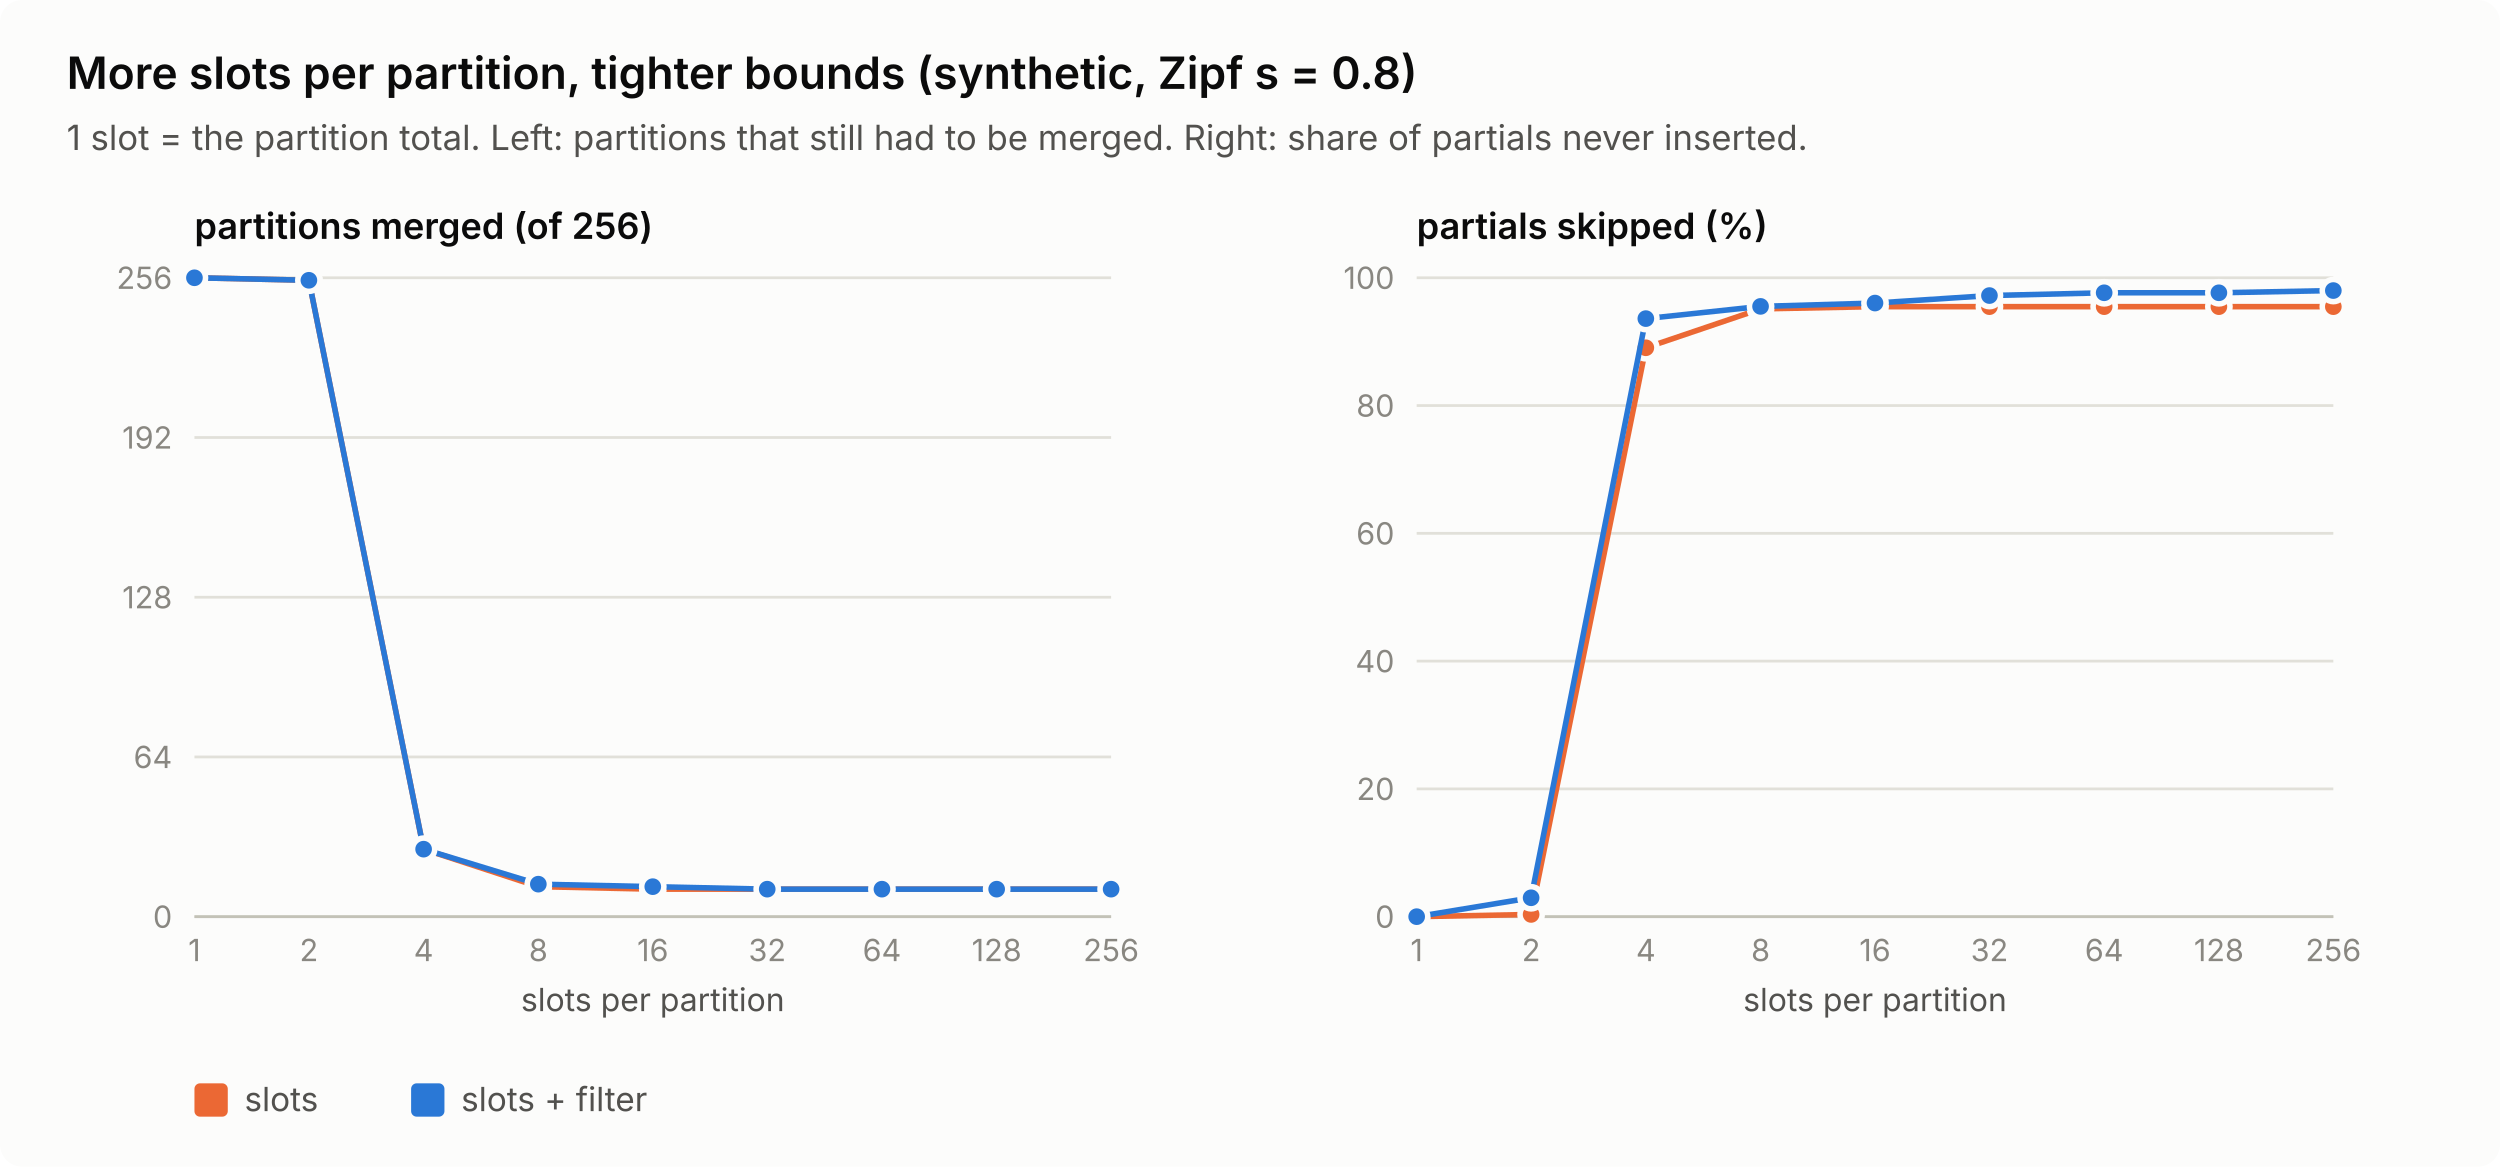
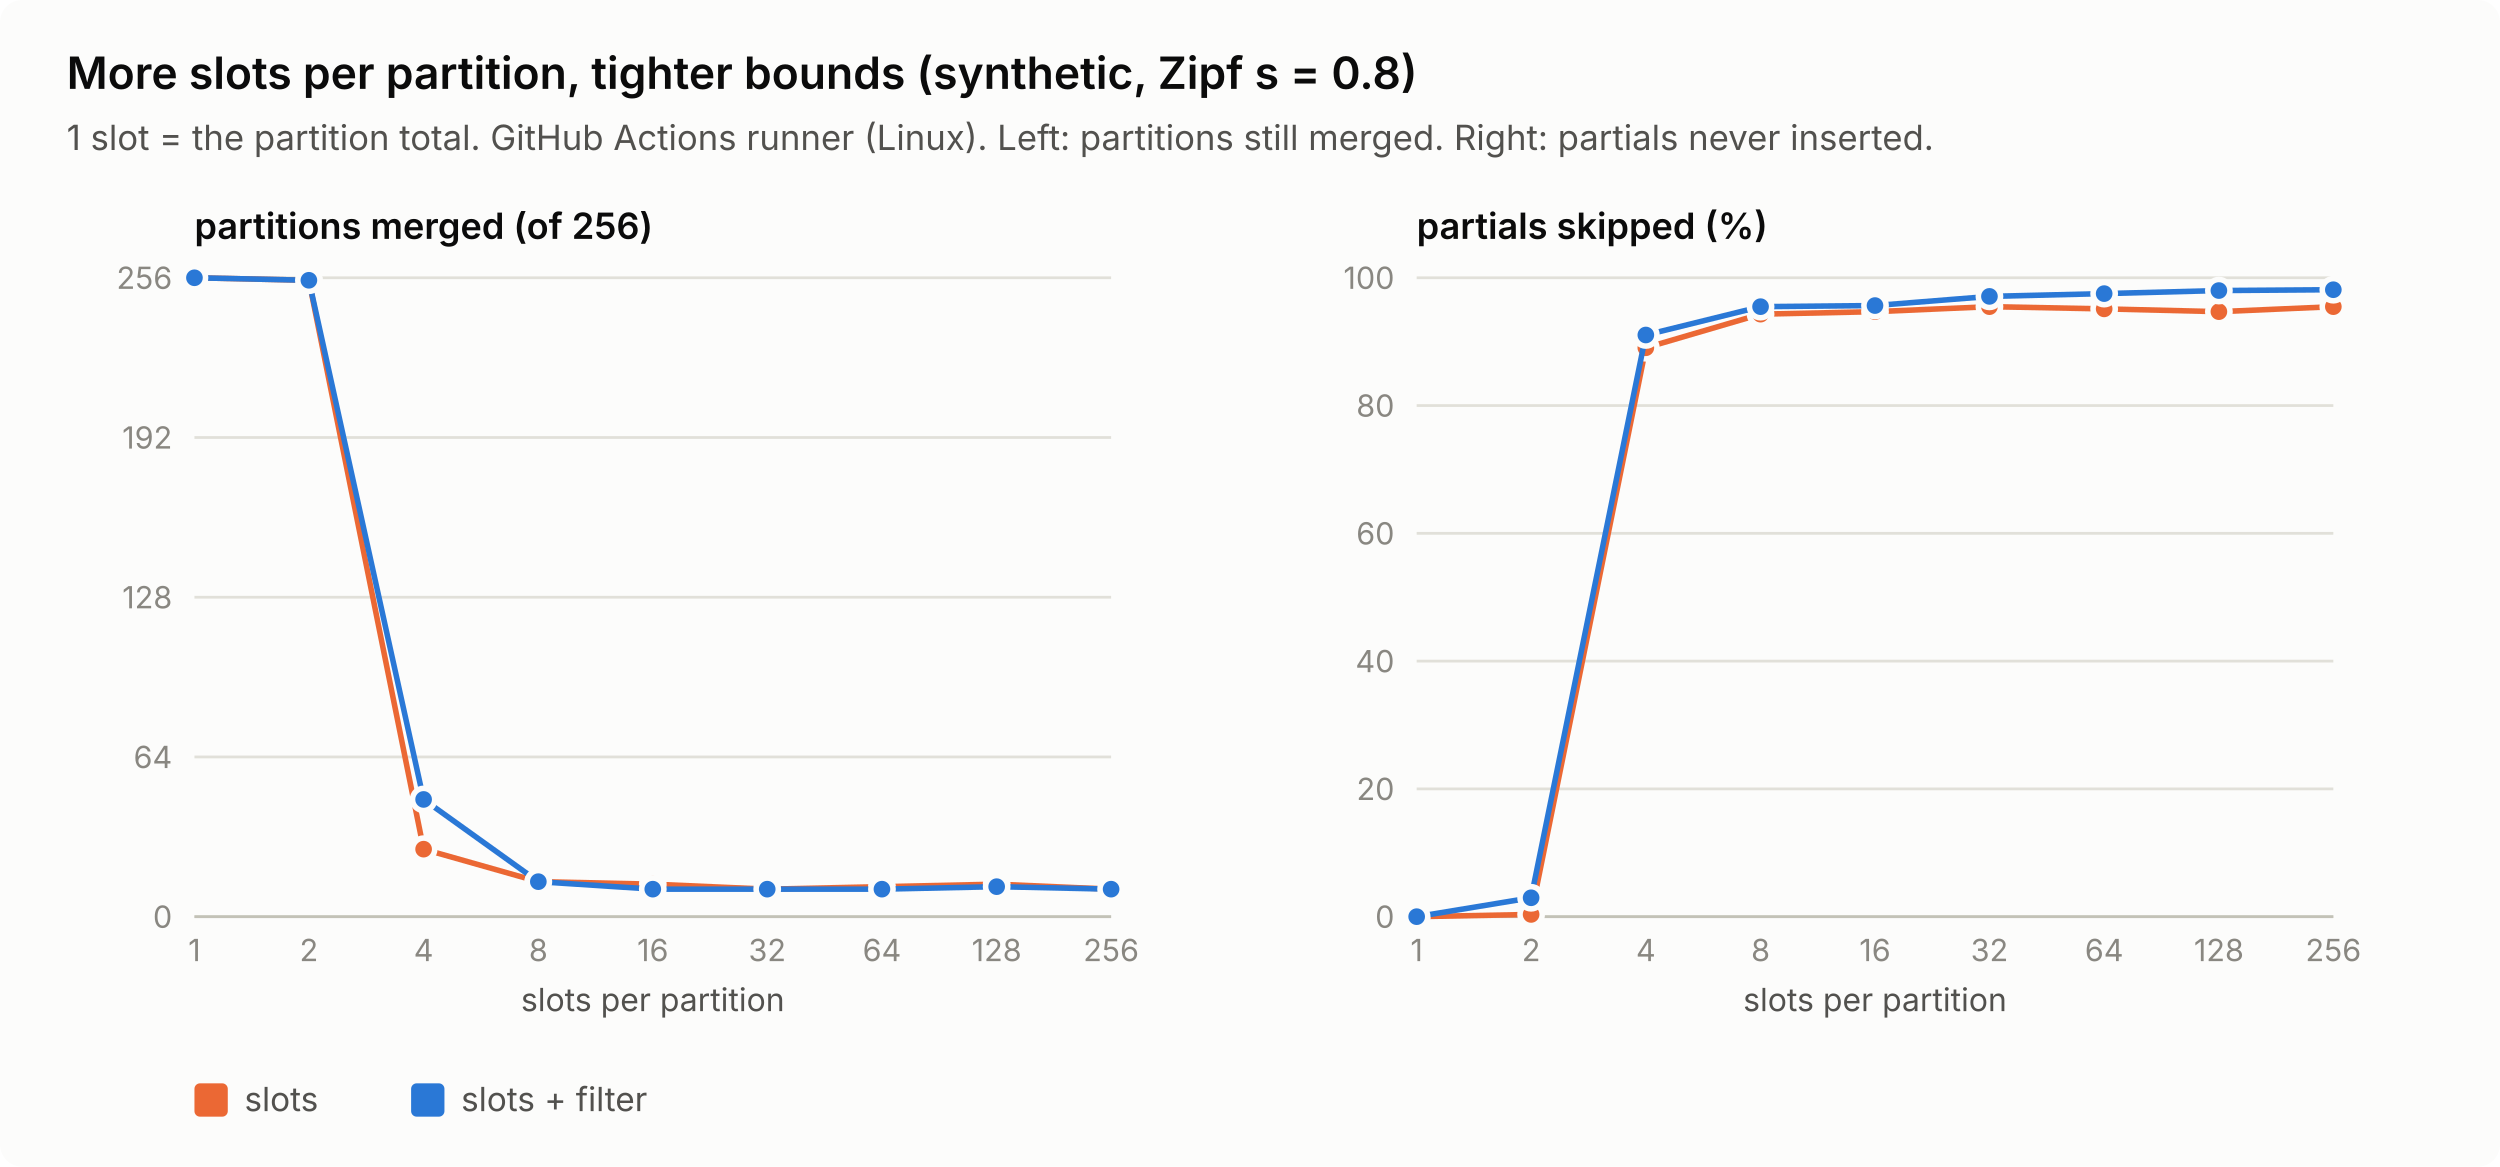
<svg xmlns="http://www.w3.org/2000/svg" width="900" height="420" viewBox="0 0 900 420" font-family="system-ui, -apple-system, &quot;Segoe UI&quot;, sans-serif">
  <rect width="100%" height="100%" rx="8" fill="#fcfcfb" />
  <text x="24.0" y="32.0" font-size="16" fill="#0b0b0b" text-anchor="start" font-weight="600">More slots per partition, tighter bounds (synthetic, Zipf s = 0.8)</text>
-   <text x="24.0" y="54.0" font-size="12.5" fill="#52514e" text-anchor="start" font-weight="400">1 slot = the partition total. Left: partitions that still had to be merged. Right: share of partials never inserted.</text>
+   <text x="24.0" y="54.0" font-size="12.5" fill="#52514e" text-anchor="start" font-weight="400">1 slot = the partition total. GitHub Actions runner (Linux). Left: partitions still merged. Right: partials never inserted.</text>
  <text x="70.0" y="86.0" font-size="13" fill="#0b0b0b" text-anchor="start" font-weight="600">partitions merged (of 256)</text>
  <line x1="70.0" y1="330.0" x2="400.0" y2="330.0" stroke="#e1e0d9" stroke-width="1" />
  <text x="62.0" y="334.0" font-size="11" fill="#898781" text-anchor="end" font-weight="400">0</text>
  <line x1="70.0" y1="272.5" x2="400.0" y2="272.5" stroke="#e1e0d9" stroke-width="1" />
  <text x="62.0" y="276.5" font-size="11" fill="#898781" text-anchor="end" font-weight="400">64</text>
  <line x1="70.0" y1="215.0" x2="400.0" y2="215.0" stroke="#e1e0d9" stroke-width="1" />
  <text x="62.0" y="219.0" font-size="11" fill="#898781" text-anchor="end" font-weight="400">128</text>
  <line x1="70.0" y1="157.5" x2="400.0" y2="157.5" stroke="#e1e0d9" stroke-width="1" />
  <text x="62.0" y="161.5" font-size="11" fill="#898781" text-anchor="end" font-weight="400">192</text>
  <line x1="70.0" y1="100.0" x2="400.0" y2="100.0" stroke="#e1e0d9" stroke-width="1" />
  <text x="62.0" y="104.0" font-size="11" fill="#898781" text-anchor="end" font-weight="400">256</text>
  <line x1="70.0" y1="330.0" x2="400.0" y2="330.0" stroke="#c3c2b7" stroke-width="1" />
  <text x="70.0" y="346.0" font-size="11" fill="#898781" text-anchor="middle" font-weight="400">1</text>
  <text x="111.2" y="346.0" font-size="11" fill="#898781" text-anchor="middle" font-weight="400">2</text>
  <text x="152.5" y="346.0" font-size="11" fill="#898781" text-anchor="middle" font-weight="400">4</text>
  <text x="193.8" y="346.0" font-size="11" fill="#898781" text-anchor="middle" font-weight="400">8</text>
  <text x="235.0" y="346.0" font-size="11" fill="#898781" text-anchor="middle" font-weight="400">16</text>
  <text x="276.2" y="346.0" font-size="11" fill="#898781" text-anchor="middle" font-weight="400">32</text>
  <text x="317.5" y="346.0" font-size="11" fill="#898781" text-anchor="middle" font-weight="400">64</text>
  <text x="358.8" y="346.0" font-size="11" fill="#898781" text-anchor="middle" font-weight="400">128</text>
  <text x="400.0" y="346.0" font-size="11" fill="#898781" text-anchor="middle" font-weight="400">256</text>
  <text x="235.0" y="364.0" font-size="11.5" fill="#52514e" text-anchor="middle" font-weight="400">slots per partition</text>
-   <polyline points="70.0,100.0 111.2,100.9 152.5,305.7 193.8,319.2 235.0,320.1 276.2,320.1 317.5,320.1 358.8,320.1 400.0,320.1" fill="none" stroke="#eb6834" stroke-width="2" stroke-linejoin="round" />
+   <polyline points="70.0,100.0 111.2,100.9 152.5,305.7 193.8,317.4 235.0,318.3 276.2,320.1 317.5,319.2 358.8,318.3 400.0,320.1" fill="none" stroke="#eb6834" stroke-width="2" stroke-linejoin="round" />
  <circle cx="70.0" cy="100.0" r="4" fill="#eb6834" stroke="#fcfcfb" stroke-width="2" />
  <circle cx="111.2" cy="100.9" r="4" fill="#eb6834" stroke="#fcfcfb" stroke-width="2" />
  <circle cx="152.5" cy="305.7" r="4" fill="#eb6834" stroke="#fcfcfb" stroke-width="2" />
-   <circle cx="193.8" cy="319.2" r="4" fill="#eb6834" stroke="#fcfcfb" stroke-width="2" />
-   <circle cx="235.0" cy="320.1" r="4" fill="#eb6834" stroke="#fcfcfb" stroke-width="2" />
+   <circle cx="193.8" cy="317.4" r="4" fill="#eb6834" stroke="#fcfcfb" stroke-width="2" />
+   <circle cx="235.0" cy="318.3" r="4" fill="#eb6834" stroke="#fcfcfb" stroke-width="2" />
  <circle cx="276.2" cy="320.1" r="4" fill="#eb6834" stroke="#fcfcfb" stroke-width="2" />
-   <circle cx="317.5" cy="320.1" r="4" fill="#eb6834" stroke="#fcfcfb" stroke-width="2" />
-   <circle cx="358.8" cy="320.1" r="4" fill="#eb6834" stroke="#fcfcfb" stroke-width="2" />
+   <circle cx="317.5" cy="319.2" r="4" fill="#eb6834" stroke="#fcfcfb" stroke-width="2" />
+   <circle cx="358.8" cy="318.3" r="4" fill="#eb6834" stroke="#fcfcfb" stroke-width="2" />
  <circle cx="400.0" cy="320.1" r="4" fill="#eb6834" stroke="#fcfcfb" stroke-width="2" />
-   <polyline points="70.0,100.0 111.2,100.9 152.5,305.7 193.8,318.3 235.0,319.2 276.2,320.1 317.5,320.1 358.8,320.1 400.0,320.1" fill="none" stroke="#2a78d6" stroke-width="2" stroke-linejoin="round" />
+   <polyline points="70.0,100.0 111.2,100.9 152.5,287.8 193.8,317.4 235.0,320.1 276.2,320.1 317.5,320.1 358.8,319.2 400.0,320.1" fill="none" stroke="#2a78d6" stroke-width="2" stroke-linejoin="round" />
  <circle cx="70.0" cy="100.0" r="4" fill="#2a78d6" stroke="#fcfcfb" stroke-width="2" />
  <circle cx="111.2" cy="100.9" r="4" fill="#2a78d6" stroke="#fcfcfb" stroke-width="2" />
-   <circle cx="152.5" cy="305.7" r="4" fill="#2a78d6" stroke="#fcfcfb" stroke-width="2" />
-   <circle cx="193.8" cy="318.3" r="4" fill="#2a78d6" stroke="#fcfcfb" stroke-width="2" />
-   <circle cx="235.0" cy="319.2" r="4" fill="#2a78d6" stroke="#fcfcfb" stroke-width="2" />
+   <circle cx="152.5" cy="287.8" r="4" fill="#2a78d6" stroke="#fcfcfb" stroke-width="2" />
+   <circle cx="193.8" cy="317.4" r="4" fill="#2a78d6" stroke="#fcfcfb" stroke-width="2" />
+   <circle cx="235.0" cy="320.1" r="4" fill="#2a78d6" stroke="#fcfcfb" stroke-width="2" />
  <circle cx="276.2" cy="320.1" r="4" fill="#2a78d6" stroke="#fcfcfb" stroke-width="2" />
  <circle cx="317.5" cy="320.1" r="4" fill="#2a78d6" stroke="#fcfcfb" stroke-width="2" />
-   <circle cx="358.8" cy="320.1" r="4" fill="#2a78d6" stroke="#fcfcfb" stroke-width="2" />
+   <circle cx="358.8" cy="319.2" r="4" fill="#2a78d6" stroke="#fcfcfb" stroke-width="2" />
  <circle cx="400.0" cy="320.1" r="4" fill="#2a78d6" stroke="#fcfcfb" stroke-width="2" />
  <text x="510.0" y="86.0" font-size="13" fill="#0b0b0b" text-anchor="start" font-weight="600">partials skipped (%)</text>
  <line x1="510.0" y1="330.0" x2="840.0" y2="330.0" stroke="#e1e0d9" stroke-width="1" />
  <text x="502.0" y="334.0" font-size="11" fill="#898781" text-anchor="end" font-weight="400">0</text>
  <line x1="510.0" y1="284.0" x2="840.0" y2="284.0" stroke="#e1e0d9" stroke-width="1" />
  <text x="502.0" y="288.0" font-size="11" fill="#898781" text-anchor="end" font-weight="400">20</text>
  <line x1="510.0" y1="238.0" x2="840.0" y2="238.0" stroke="#e1e0d9" stroke-width="1" />
  <text x="502.0" y="242.0" font-size="11" fill="#898781" text-anchor="end" font-weight="400">40</text>
  <line x1="510.0" y1="192.0" x2="840.0" y2="192.0" stroke="#e1e0d9" stroke-width="1" />
  <text x="502.0" y="196.0" font-size="11" fill="#898781" text-anchor="end" font-weight="400">60</text>
  <line x1="510.0" y1="146.0" x2="840.0" y2="146.0" stroke="#e1e0d9" stroke-width="1" />
  <text x="502.0" y="150.0" font-size="11" fill="#898781" text-anchor="end" font-weight="400">80</text>
  <line x1="510.0" y1="100.0" x2="840.0" y2="100.0" stroke="#e1e0d9" stroke-width="1" />
  <text x="502.0" y="104.0" font-size="11" fill="#898781" text-anchor="end" font-weight="400">100</text>
  <line x1="510.0" y1="330.0" x2="840.0" y2="330.0" stroke="#c3c2b7" stroke-width="1" />
  <text x="510.0" y="346.0" font-size="11" fill="#898781" text-anchor="middle" font-weight="400">1</text>
  <text x="551.2" y="346.0" font-size="11" fill="#898781" text-anchor="middle" font-weight="400">2</text>
  <text x="592.5" y="346.0" font-size="11" fill="#898781" text-anchor="middle" font-weight="400">4</text>
  <text x="633.8" y="346.0" font-size="11" fill="#898781" text-anchor="middle" font-weight="400">8</text>
  <text x="675.0" y="346.0" font-size="11" fill="#898781" text-anchor="middle" font-weight="400">16</text>
  <text x="716.2" y="346.0" font-size="11" fill="#898781" text-anchor="middle" font-weight="400">32</text>
  <text x="757.5" y="346.0" font-size="11" fill="#898781" text-anchor="middle" font-weight="400">64</text>
  <text x="798.8" y="346.0" font-size="11" fill="#898781" text-anchor="middle" font-weight="400">128</text>
  <text x="840.0" y="346.0" font-size="11" fill="#898781" text-anchor="middle" font-weight="400">256</text>
  <text x="675.0" y="364.0" font-size="11.5" fill="#52514e" text-anchor="middle" font-weight="400">slots per partition</text>
-   <polyline points="510.0,330.0 551.2,329.2 592.5,125.2 633.8,111.2 675.0,110.4 716.2,110.4 757.5,110.4 798.8,110.4 840.0,110.4" fill="none" stroke="#eb6834" stroke-width="2" stroke-linejoin="round" />
+   <polyline points="510.0,330.0 551.2,329.2 592.5,125.2 633.8,113.1 675.0,112.2 716.2,110.4 757.5,111.2 798.8,112.2 840.0,110.4" fill="none" stroke="#eb6834" stroke-width="2" stroke-linejoin="round" />
  <circle cx="510.0" cy="330.0" r="4" fill="#eb6834" stroke="#fcfcfb" stroke-width="2" />
  <circle cx="551.2" cy="329.2" r="4" fill="#eb6834" stroke="#fcfcfb" stroke-width="2" />
  <circle cx="592.5" cy="125.2" r="4" fill="#eb6834" stroke="#fcfcfb" stroke-width="2" />
-   <circle cx="633.8" cy="111.2" r="4" fill="#eb6834" stroke="#fcfcfb" stroke-width="2" />
-   <circle cx="675.0" cy="110.4" r="4" fill="#eb6834" stroke="#fcfcfb" stroke-width="2" />
+   <circle cx="633.8" cy="113.1" r="4" fill="#eb6834" stroke="#fcfcfb" stroke-width="2" />
+   <circle cx="675.0" cy="112.2" r="4" fill="#eb6834" stroke="#fcfcfb" stroke-width="2" />
  <circle cx="716.2" cy="110.4" r="4" fill="#eb6834" stroke="#fcfcfb" stroke-width="2" />
-   <circle cx="757.5" cy="110.4" r="4" fill="#eb6834" stroke="#fcfcfb" stroke-width="2" />
-   <circle cx="798.8" cy="110.4" r="4" fill="#eb6834" stroke="#fcfcfb" stroke-width="2" />
+   <circle cx="757.5" cy="111.2" r="4" fill="#eb6834" stroke="#fcfcfb" stroke-width="2" />
+   <circle cx="798.8" cy="112.2" r="4" fill="#eb6834" stroke="#fcfcfb" stroke-width="2" />
  <circle cx="840.0" cy="110.4" r="4" fill="#eb6834" stroke="#fcfcfb" stroke-width="2" />
-   <polyline points="510.0,330.0 551.2,323.2 592.5,114.7 633.8,110.3 675.0,109.1 716.2,106.4 757.5,105.4 798.8,105.4 840.0,104.6" fill="none" stroke="#2a78d6" stroke-width="2" stroke-linejoin="round" />
+   <polyline points="510.0,330.0 551.2,323.2 592.5,120.6 633.8,110.4 675.0,110.0 716.2,106.7 757.5,105.7 798.8,104.6 840.0,104.3" fill="none" stroke="#2a78d6" stroke-width="2" stroke-linejoin="round" />
  <circle cx="510.0" cy="330.0" r="4" fill="#2a78d6" stroke="#fcfcfb" stroke-width="2" />
  <circle cx="551.2" cy="323.2" r="4" fill="#2a78d6" stroke="#fcfcfb" stroke-width="2" />
-   <circle cx="592.5" cy="114.7" r="4" fill="#2a78d6" stroke="#fcfcfb" stroke-width="2" />
-   <circle cx="633.8" cy="110.3" r="4" fill="#2a78d6" stroke="#fcfcfb" stroke-width="2" />
-   <circle cx="675.0" cy="109.1" r="4" fill="#2a78d6" stroke="#fcfcfb" stroke-width="2" />
-   <circle cx="716.2" cy="106.4" r="4" fill="#2a78d6" stroke="#fcfcfb" stroke-width="2" />
-   <circle cx="757.5" cy="105.4" r="4" fill="#2a78d6" stroke="#fcfcfb" stroke-width="2" />
-   <circle cx="798.8" cy="105.4" r="4" fill="#2a78d6" stroke="#fcfcfb" stroke-width="2" />
-   <circle cx="840.0" cy="104.6" r="4" fill="#2a78d6" stroke="#fcfcfb" stroke-width="2" />
+   <circle cx="592.5" cy="120.6" r="4" fill="#2a78d6" stroke="#fcfcfb" stroke-width="2" />
+   <circle cx="633.8" cy="110.4" r="4" fill="#2a78d6" stroke="#fcfcfb" stroke-width="2" />
+   <circle cx="675.0" cy="110.0" r="4" fill="#2a78d6" stroke="#fcfcfb" stroke-width="2" />
+   <circle cx="716.2" cy="106.7" r="4" fill="#2a78d6" stroke="#fcfcfb" stroke-width="2" />
+   <circle cx="757.5" cy="105.7" r="4" fill="#2a78d6" stroke="#fcfcfb" stroke-width="2" />
+   <circle cx="798.8" cy="104.6" r="4" fill="#2a78d6" stroke="#fcfcfb" stroke-width="2" />
+   <circle cx="840.0" cy="104.3" r="4" fill="#2a78d6" stroke="#fcfcfb" stroke-width="2" />
  <rect x="70.0" y="390.0" width="12.0" height="12.0" rx="2" fill="#eb6834" />
  <text x="88.0" y="400.0" font-size="12" fill="#52514e" text-anchor="start" font-weight="400">slots</text>
  <rect x="148.0" y="390.0" width="12.0" height="12.0" rx="2" fill="#2a78d6" />
  <text x="166.0" y="400.0" font-size="12" fill="#52514e" text-anchor="start" font-weight="400">slots + filter</text>
</svg>
